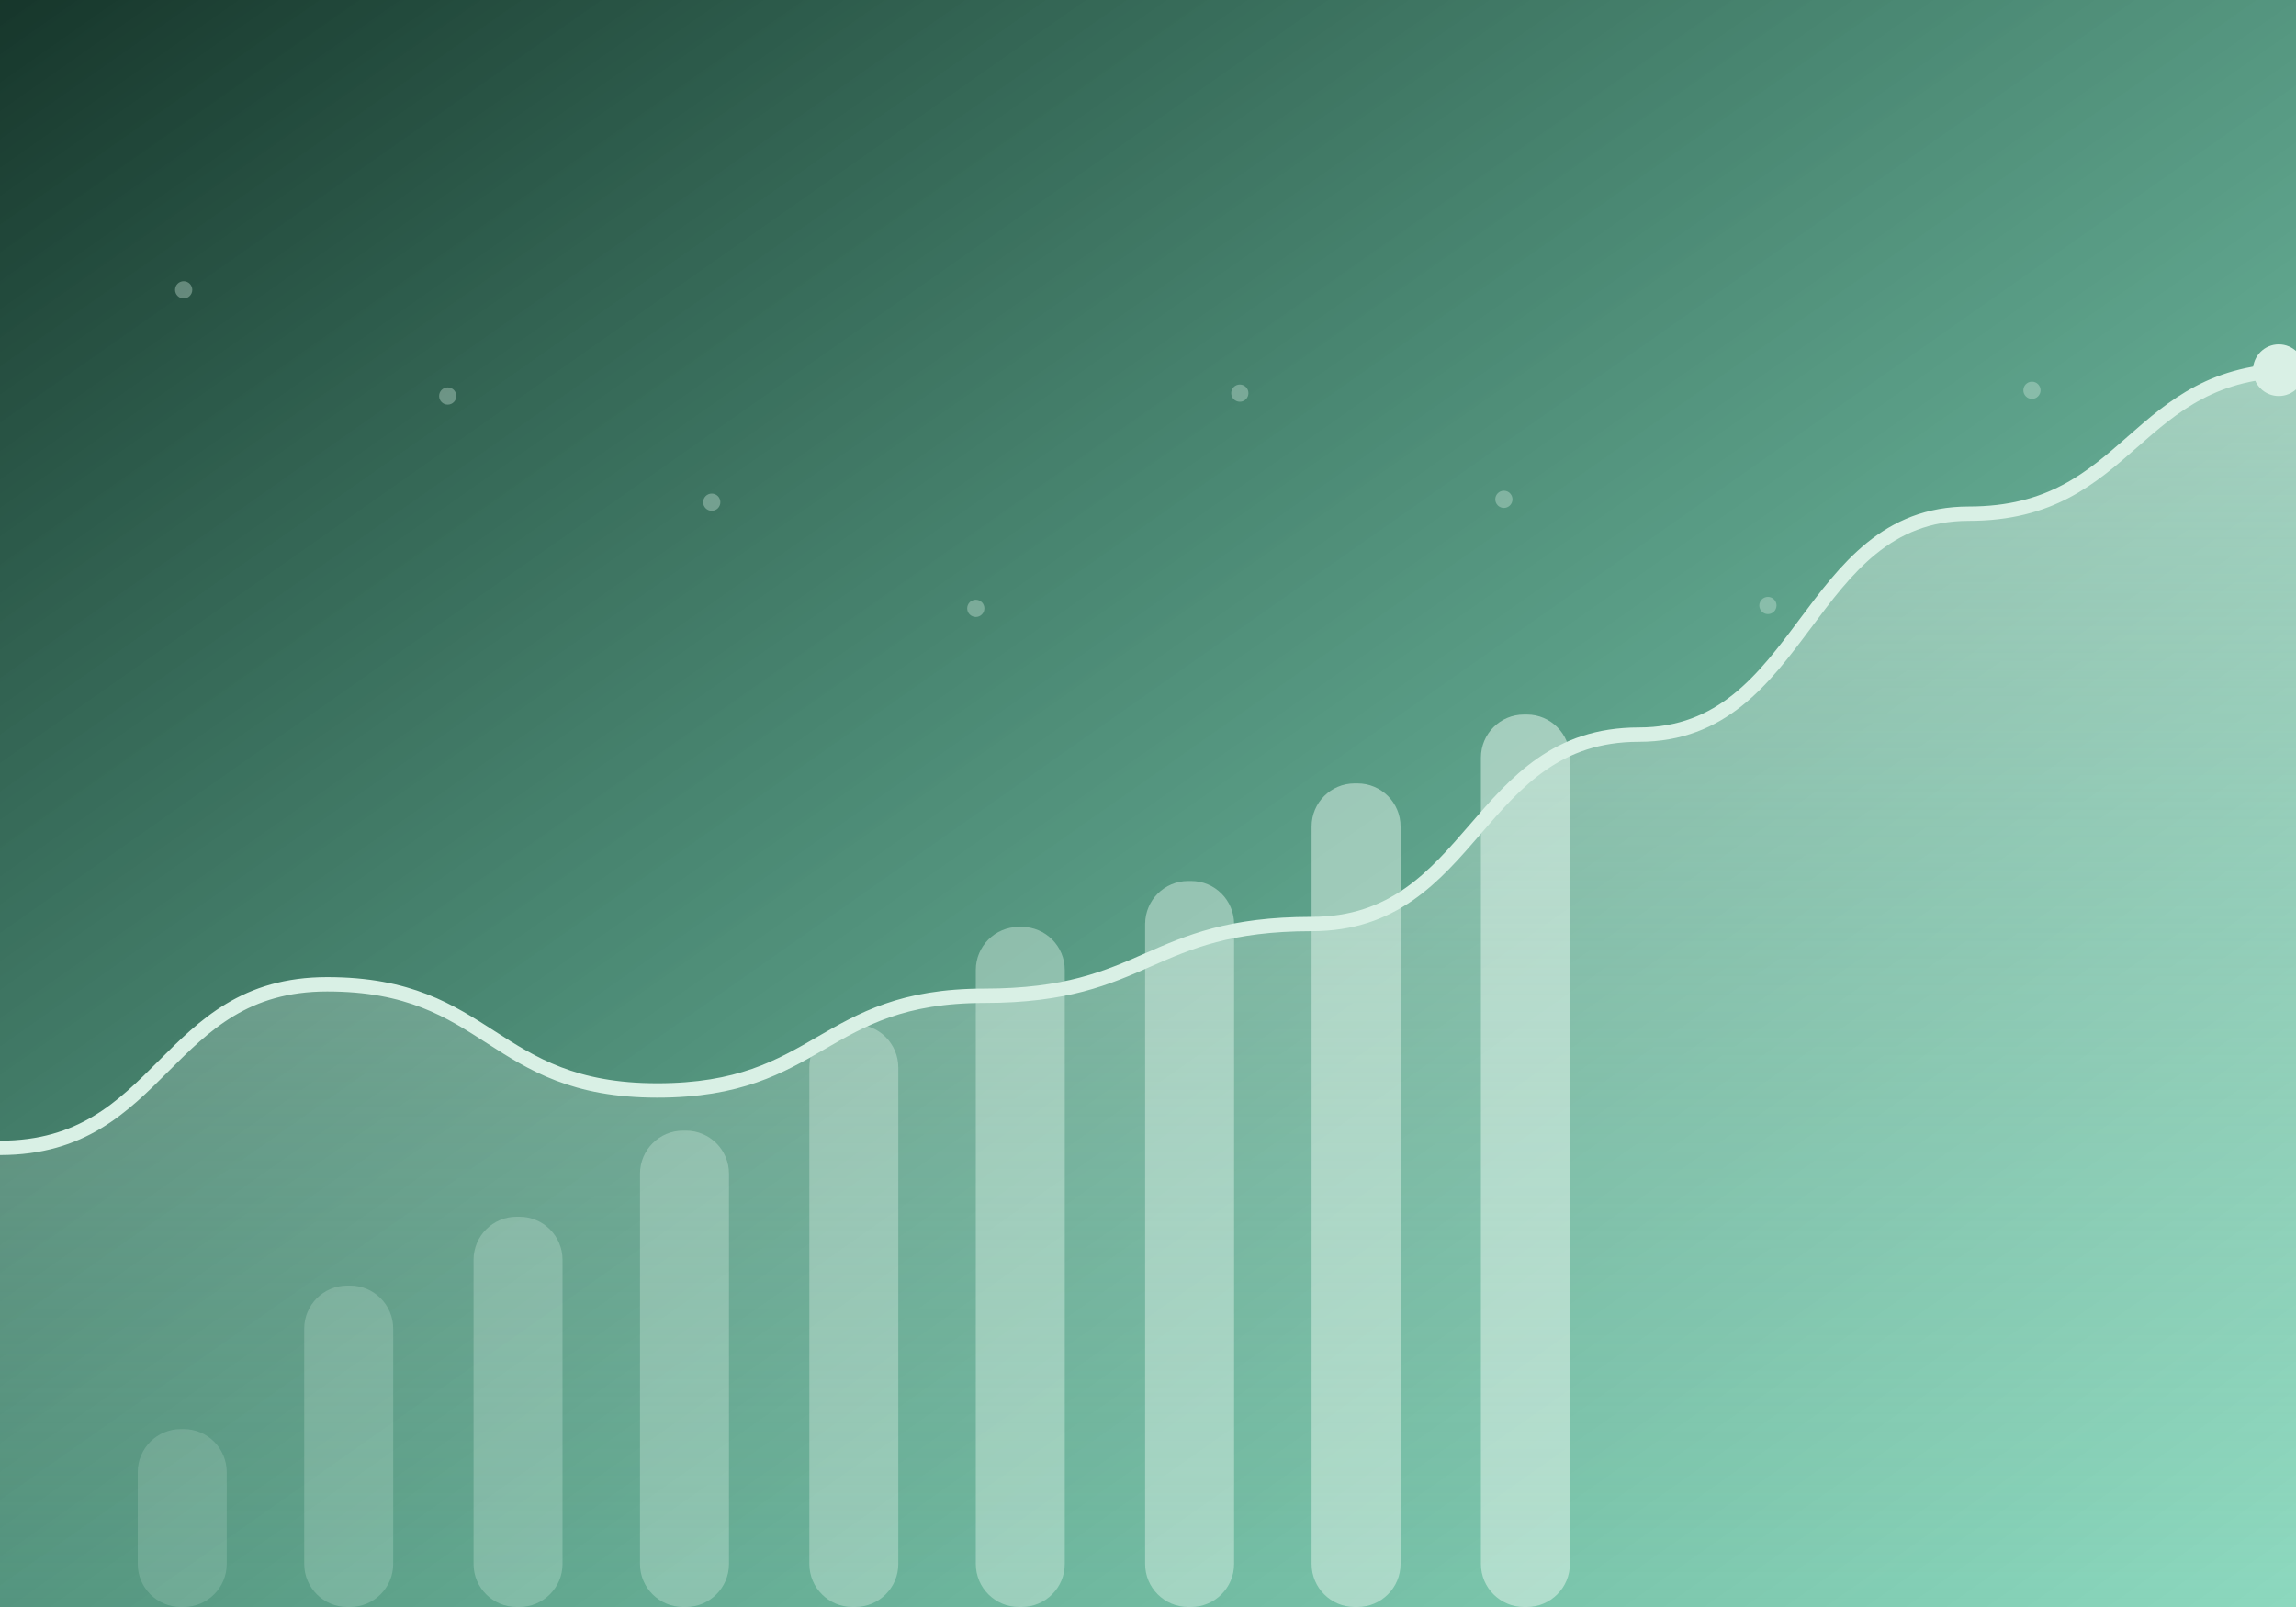
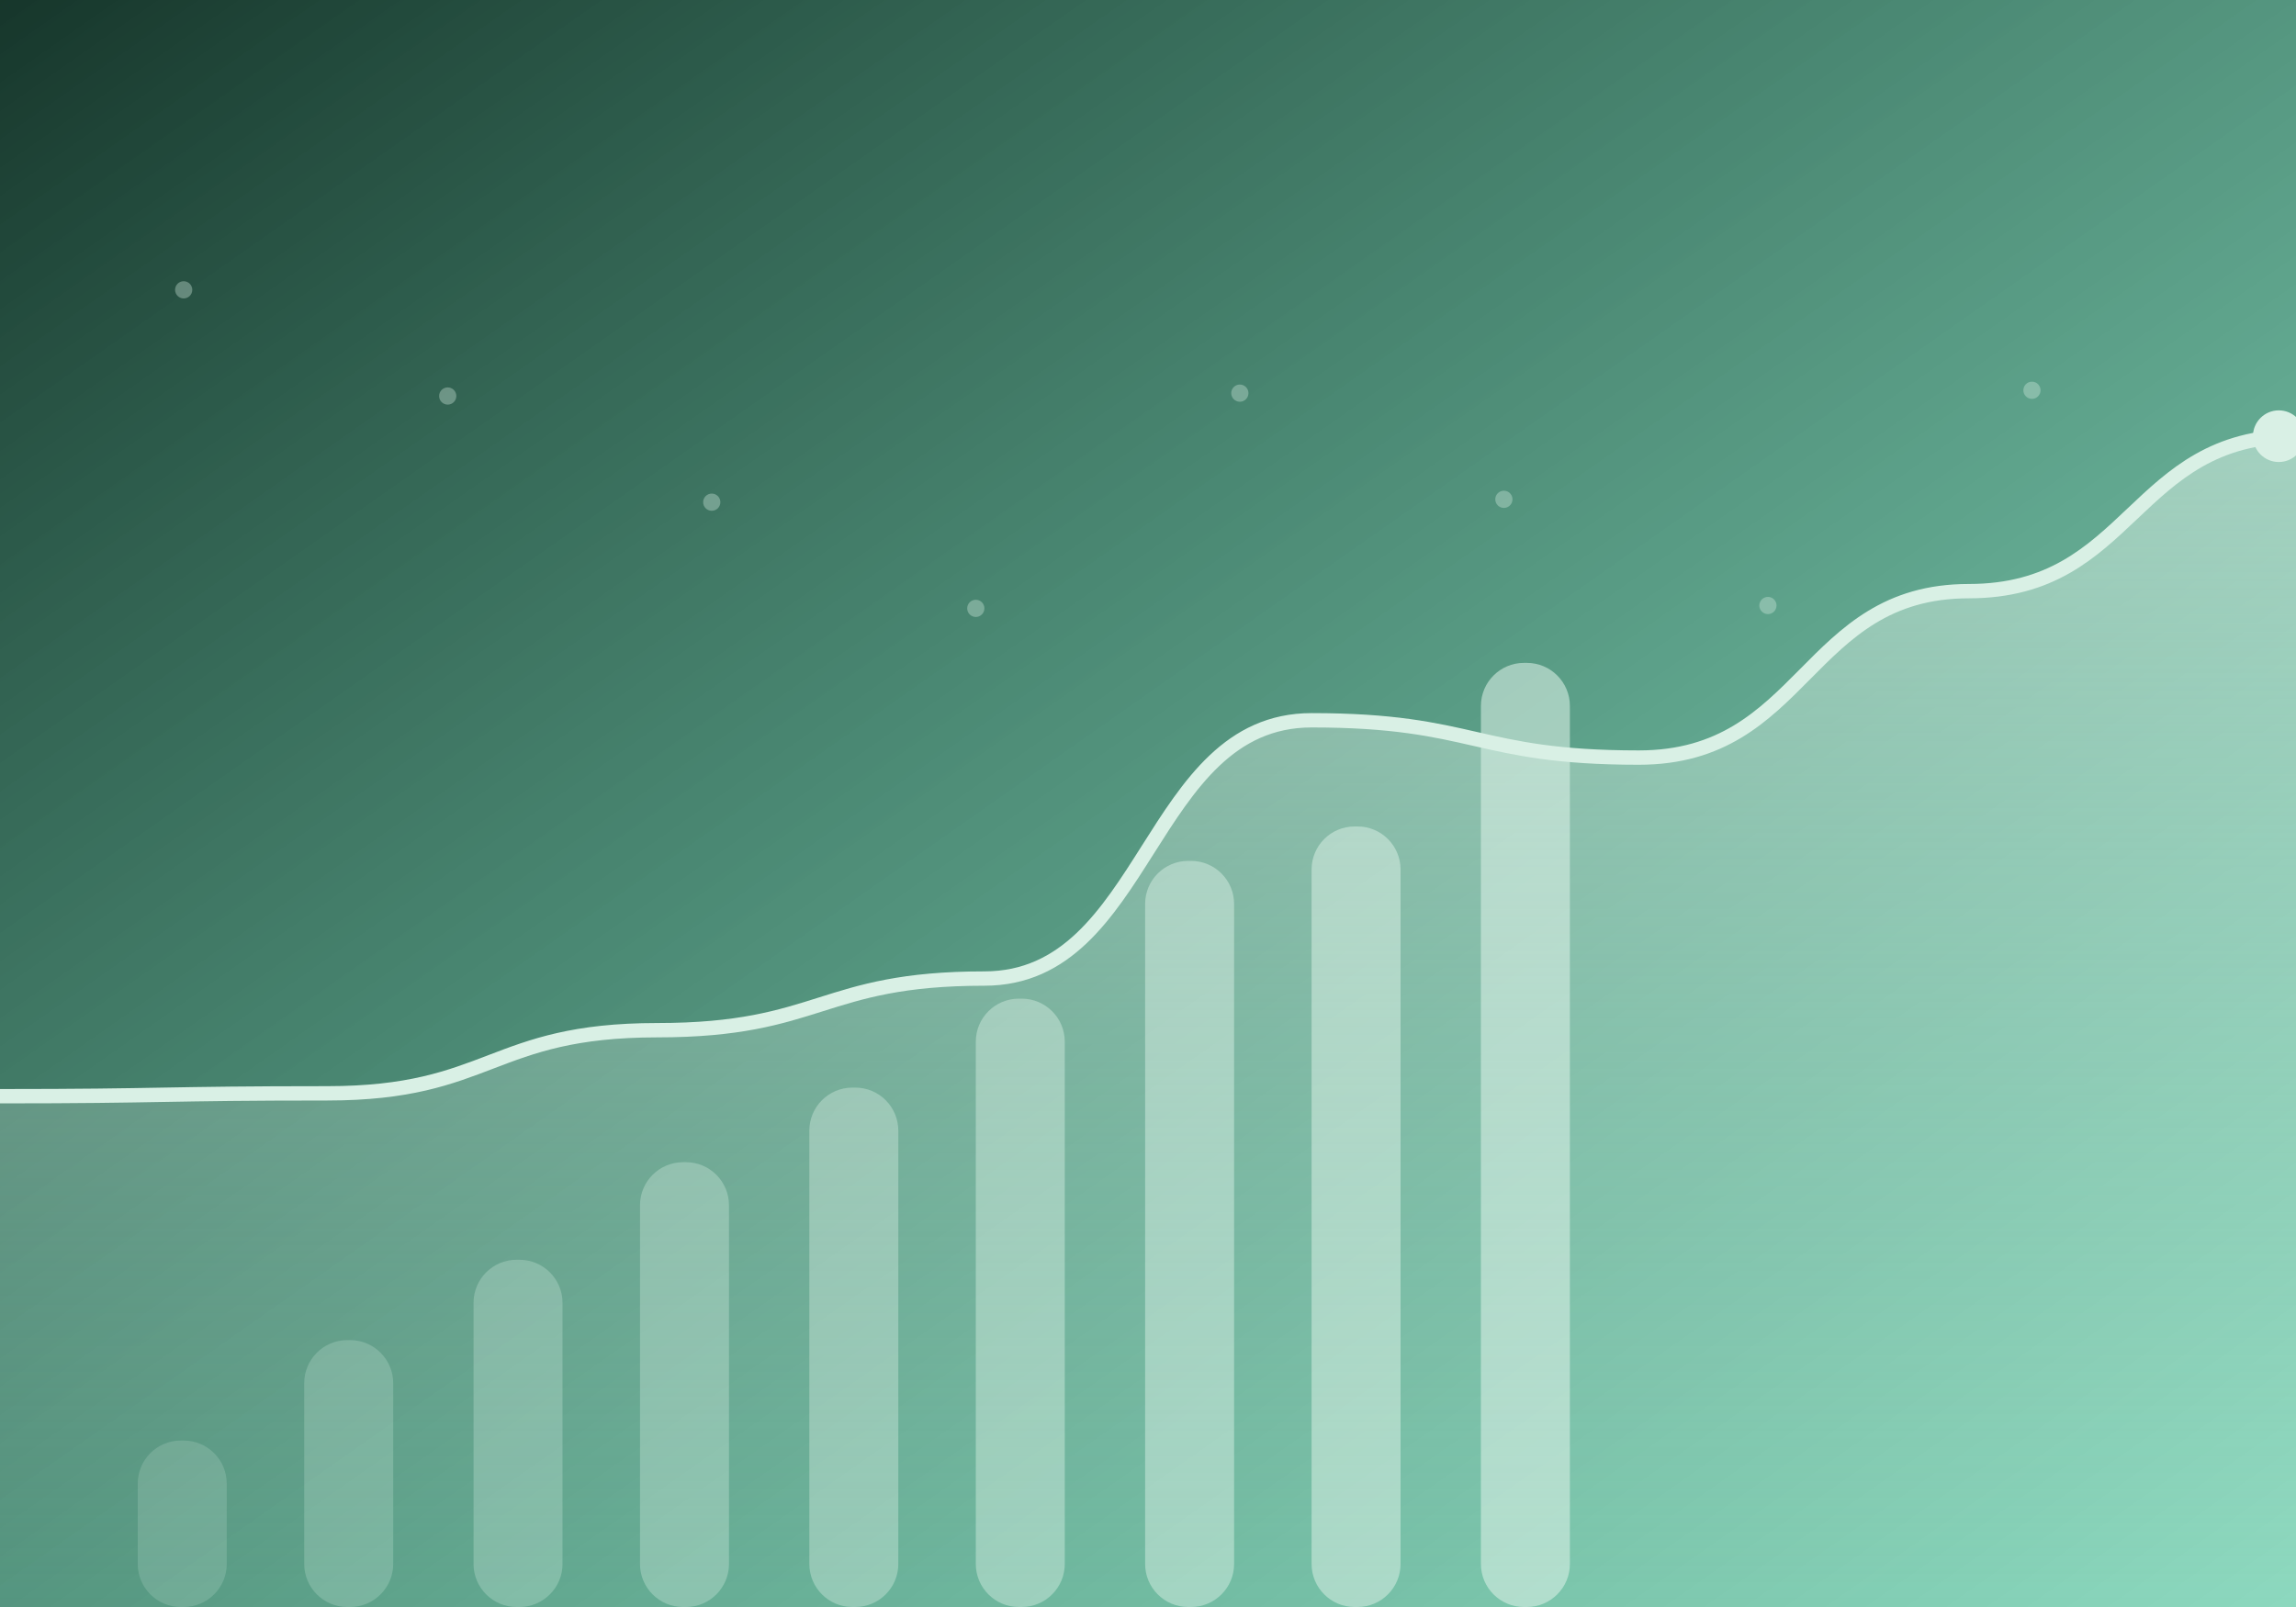
<svg xmlns="http://www.w3.org/2000/svg" viewBox="0 0 800 560" width="800" height="560">
  <defs>
    <linearGradient id="g" x1="0" y1="0" x2="1" y2="1">
      <stop offset="0" stop-color="#16352A" />
      <stop offset="1" stop-color="#2FB98A" stop-opacity=".55" />
    </linearGradient>
    <linearGradient id="a" x1="0" y1="0" x2="0" y2="1">
      <stop offset="0" stop-color="#D9F0E5" stop-opacity=".55" />
      <stop offset="1" stop-color="#D9F0E5" stop-opacity="0" />
    </linearGradient>
  </defs>
  <rect width="800" height="560" fill="url(#g)" />
-   <rect x="48" y="498" width="31" height="62" rx="15" fill="#D9F0E5" opacity="0.18" />
-   <rect x="106" y="448" width="31" height="112" rx="15" fill="#D9F0E5" opacity="0.23" />
-   <rect x="165" y="424" width="31" height="136" rx="15" fill="#D9F0E5" opacity="0.28" />
-   <rect x="223" y="394" width="31" height="166" rx="15" fill="#D9F0E5" opacity="0.33" />
-   <rect x="282" y="357" width="31" height="203" rx="15" fill="#D9F0E5" opacity="0.38" />
-   <rect x="340" y="323" width="31" height="237" rx="15" fill="#D9F0E5" opacity="0.43" />
-   <rect x="399" y="307" width="31" height="253" rx="15" fill="#D9F0E5" opacity="0.48" />
-   <rect x="457" y="273" width="31" height="287" rx="15" fill="#D9F0E5" opacity="0.53" />
-   <rect x="516" y="249" width="31" height="311" rx="15" fill="#D9F0E5" opacity="0.58" />
+   <rect x="48" y="502" width="31" height="58" rx="15" fill="#D9F0E5" opacity="0.18" />
+   <rect x="106" y="467" width="31" height="93" rx="15" fill="#D9F0E5" opacity="0.23" />
+   <rect x="165" y="439" width="31" height="121" rx="15" fill="#D9F0E5" opacity="0.28" />
+   <rect x="223" y="405" width="31" height="155" rx="15" fill="#D9F0E5" opacity="0.33" />
+   <rect x="282" y="379" width="31" height="181" rx="15" fill="#D9F0E5" opacity="0.38" />
+   <rect x="340" y="348" width="31" height="212" rx="15" fill="#D9F0E5" opacity="0.43" />
+   <rect x="399" y="300" width="31" height="260" rx="15" fill="#D9F0E5" opacity="0.48" />
+   <rect x="457" y="288" width="31" height="272" rx="15" fill="#D9F0E5" opacity="0.53" />
+   <rect x="516" y="231" width="31" height="329" rx="15" fill="#D9F0E5" opacity="0.58" />
  <circle cx="64" cy="101" r="3" fill="#D9F0E5" opacity=".35" />
  <circle cx="156" cy="138" r="3" fill="#D9F0E5" opacity=".35" />
  <circle cx="248" cy="175" r="3" fill="#D9F0E5" opacity=".35" />
  <circle cx="340" cy="212" r="3" fill="#D9F0E5" opacity=".35" />
  <circle cx="432" cy="137" r="3" fill="#D9F0E5" opacity=".35" />
  <circle cx="524" cy="174" r="3" fill="#D9F0E5" opacity=".35" />
  <circle cx="616" cy="211" r="3" fill="#D9F0E5" opacity=".35" />
  <circle cx="708" cy="136" r="3" fill="#D9F0E5" opacity=".35" />
-   <path d="M0,400 C57,400 57,343 114,343 C171,343 171,380 229,380 C286,380 286,347 343,347 C400,347 400,322 457,322 C514,322 514,256 571,256 C629,256 629,179 686,179 C743,179 743,129 800,129 L800,560 L0,560 Z" fill="url(#a)" />
-   <path d="M0,400 C57,400 57,343 114,343 C171,343 171,380 229,380 C286,380 286,347 343,347 C400,347 400,322 457,322 C514,322 514,256 571,256 C629,256 629,179 686,179 C743,179 743,129 800,129" fill="none" stroke="#D9F0E5" stroke-width="5" stroke-linecap="round" />
-   <circle cx="794" cy="129" r="9" fill="#D9F0E5" />
+   <path d="M0,382 C57,382 57,381 114,381 C171,381 171,359 229,359 C286,359 286,341 343,341 C400,341 400,251 457,251 C514,251 514,264 571,264 C629,264 629,206 686,206 C743,206 743,152 800,152 L800,560 L0,560 Z" fill="url(#a)" />
+   <path d="M0,382 C57,382 57,381 114,381 C171,381 171,359 229,359 C286,359 286,341 343,341 C400,341 400,251 457,251 C514,251 514,264 571,264 C629,264 629,206 686,206 C743,206 743,152 800,152" fill="none" stroke="#D9F0E5" stroke-width="5" stroke-linecap="round" />
+   <circle cx="794" cy="152" r="9" fill="#D9F0E5" />
</svg>
